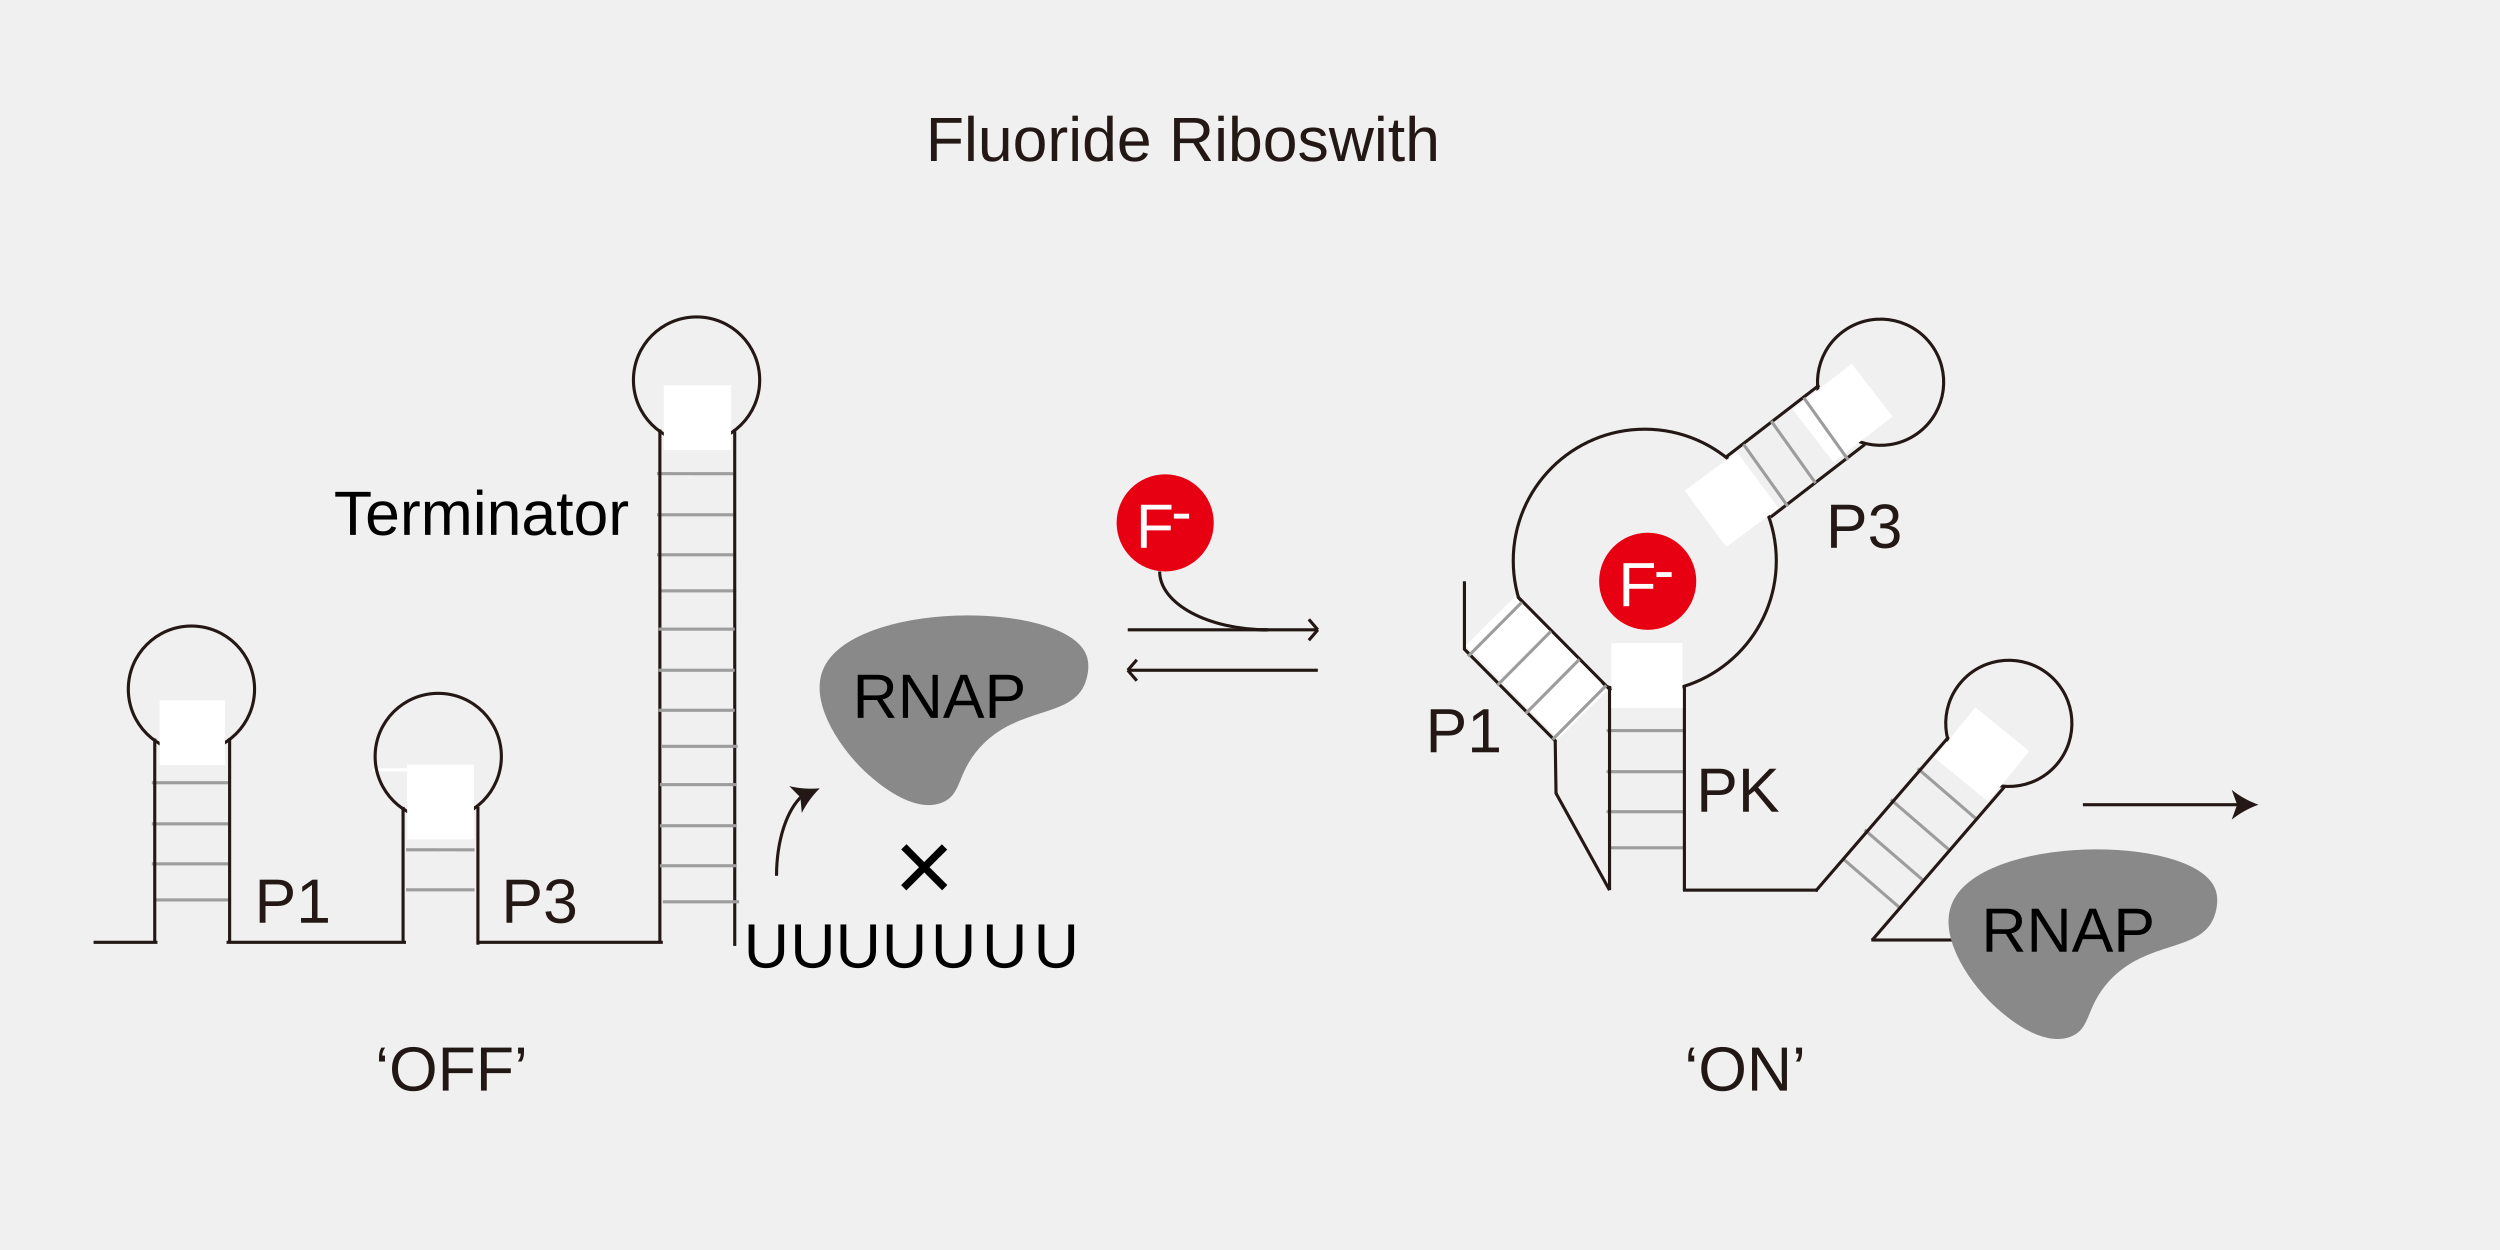
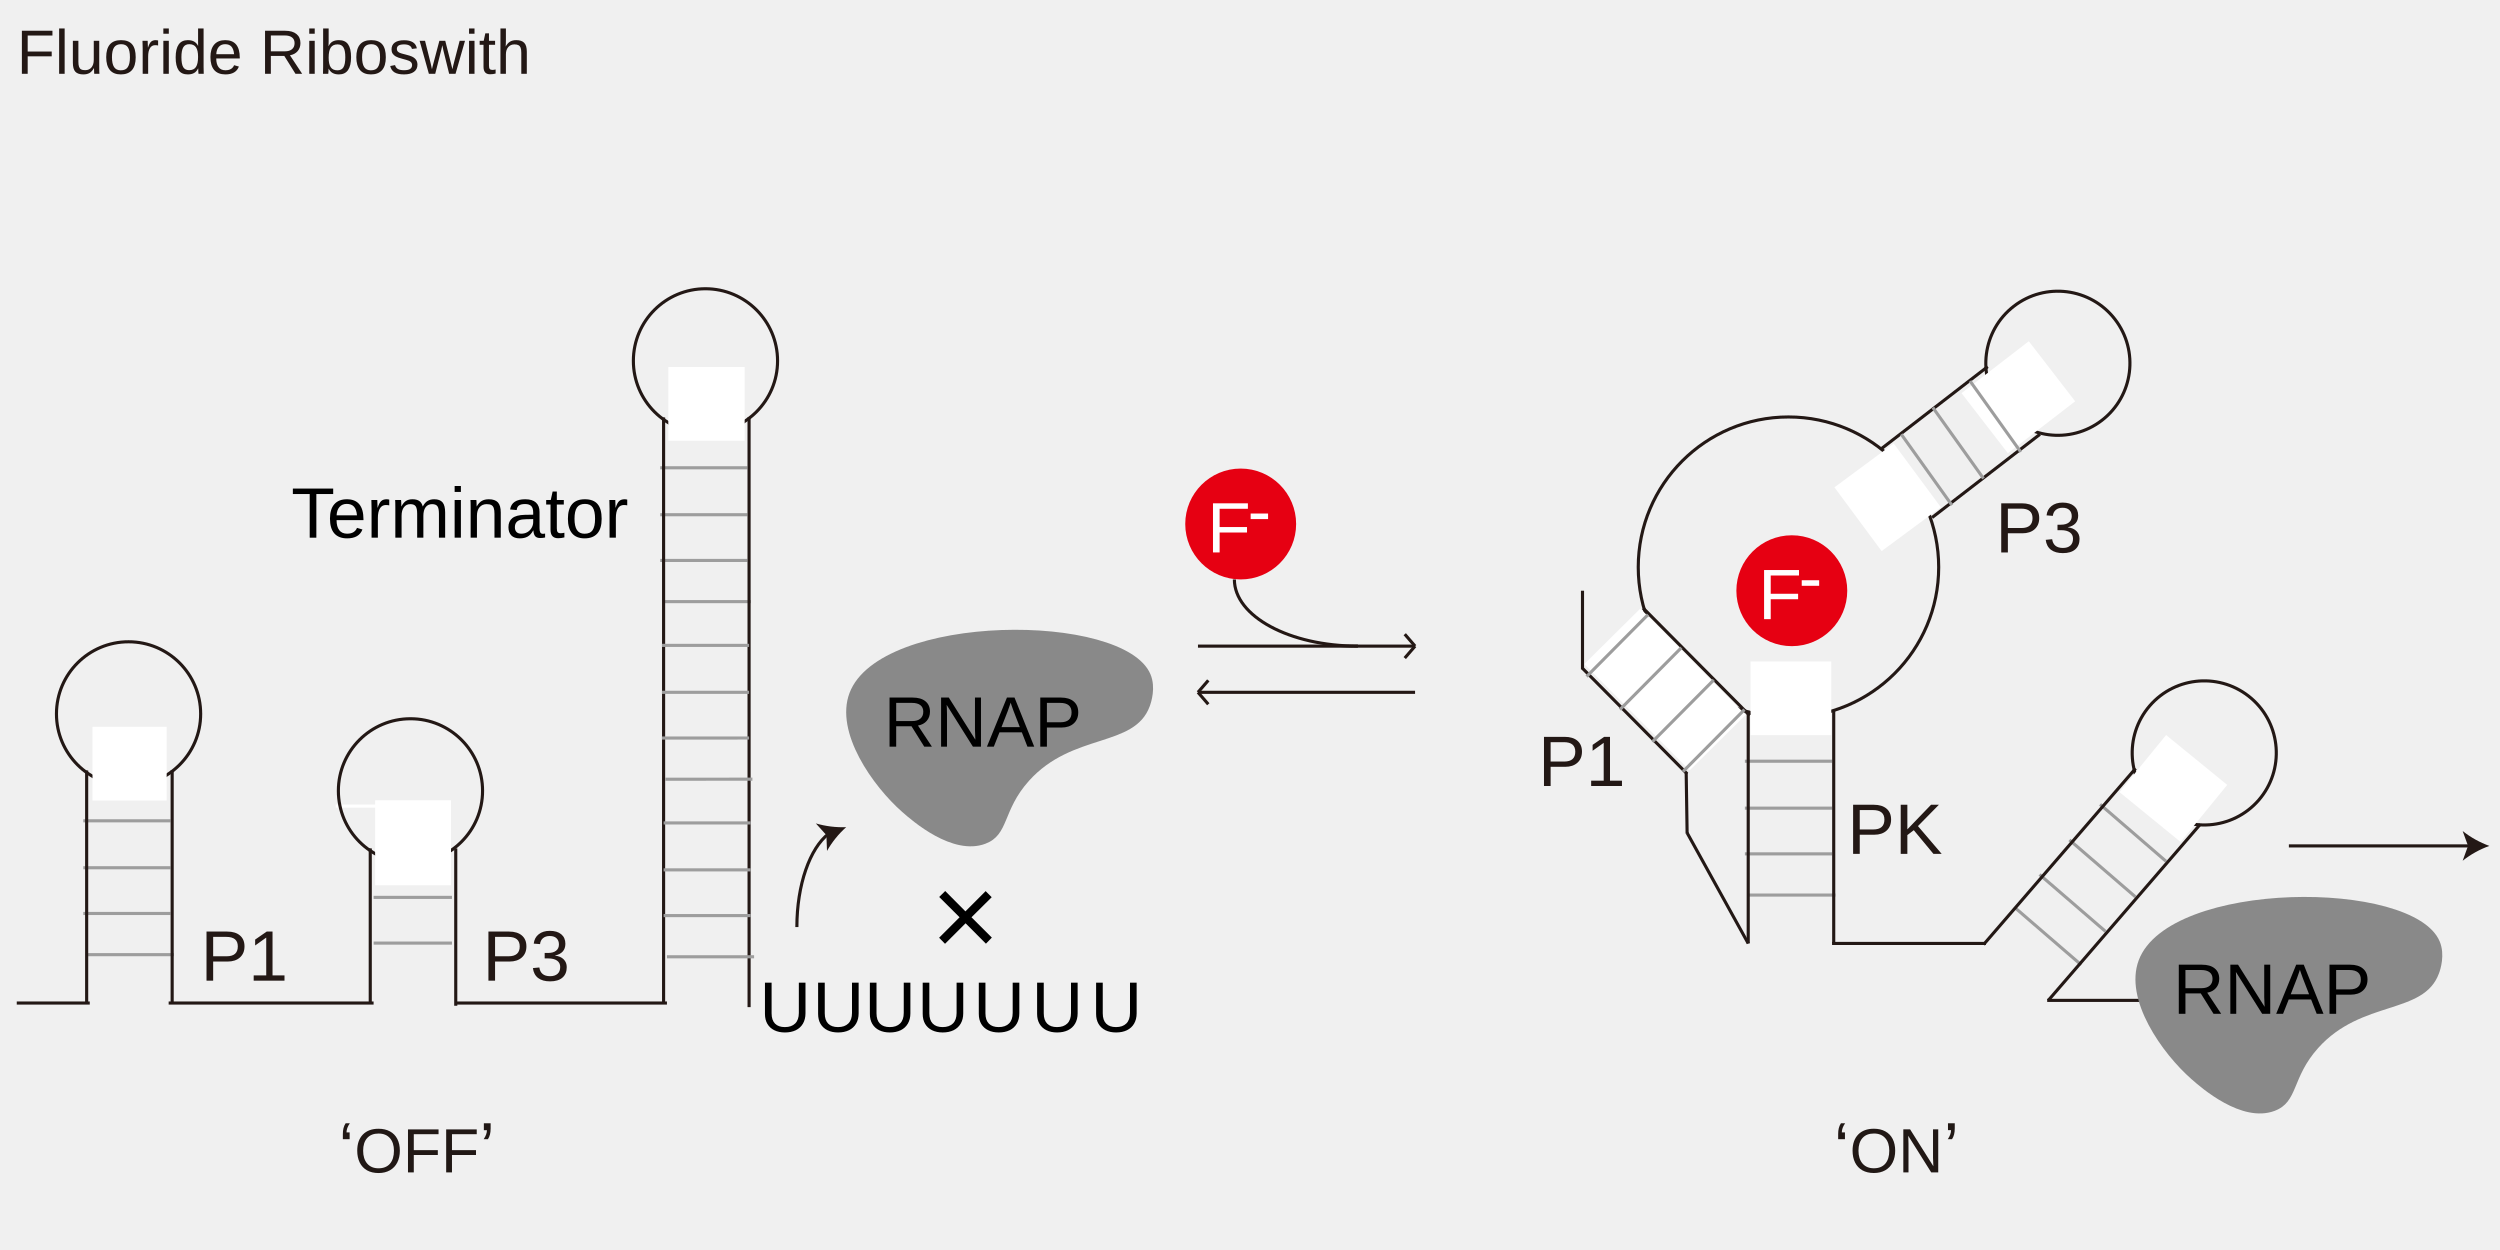
<svg xmlns="http://www.w3.org/2000/svg" id="图层_1" data-name="图层 1" viewBox="0 0 800 400">
  <defs>
-     <style>.cls-1,.cls-13,.cls-6,.cls-7{font-size:20px;}.cls-1,.cls-16,.cls-2{fill:#231815;}.cls-1,.cls-13,.cls-17,.cls-6,.cls-7{font-family:ArialMT, Arial;}.cls-2,.cls-5{stroke:#fff;}.cls-11,.cls-3,.cls-4{fill:none;}.cls-3{stroke:#9d9d9d;}.cls-4{stroke:#231815;}.cls-13,.cls-5{fill:#fff;}.cls-7{fill:#211815;}.cls-8{letter-spacing:-0.04em;}.cls-9{letter-spacing:-0.11em;}.cls-10{fill:#231714;}.cls-10,.cls-11{stroke:#231714;stroke-miterlimit:10;}.cls-12{fill:#e60012;}.cls-14{fill:#898989;}.cls-15{letter-spacing:-0.02em;}.cls-17{font-size:33.14px;}</style>
+     <style>.cls-1,.cls-8{font-size:20px;}.cls-1,.cls-18,.cls-2,.cls-21{fill:#231815;}.cls-1,.cls-14,.cls-19,.cls-21,.cls-6,.cls-7{font-family:ArialMT, Arial;}.cls-2,.cls-5{stroke:#fff;}.cls-12,.cls-3,.cls-4{fill:none;}.cls-3{stroke:#9d9d9d;}.cls-4{stroke:#231815;}.cls-14,.cls-5{fill:#fff;}.cls-14,.cls-21,.cls-6,.cls-7{font-size:22.84px;}.cls-7{fill:#211815;}.cls-9{letter-spacing:-0.04em;}.cls-10{letter-spacing:-0.11em;}.cls-11{fill:#231714;}.cls-11,.cls-12{stroke:#231714;stroke-miterlimit:10;}.cls-13{fill:#e60012;}.cls-15{letter-spacing:-0.04em;}.cls-16{fill:#898989;}.cls-17{letter-spacing:-0.02em;}.cls-19{font-size:37.85px;}.cls-20{letter-spacing:-0.02em;}</style>
  </defs>
-   <text class="cls-1" transform="translate(296.26 51.52)">Fluoride Riboswith</text>
-   <line class="cls-2" x1="119.3" y1="246.36" x2="132.19" y2="246.36" />
-   <line class="cls-3" x1="49.52" y1="287.98" x2="73.94" y2="287.98" />
-   <line class="cls-3" x1="48.59" y1="250.48" x2="73.01" y2="250.48" />
-   <line class="cls-3" x1="48.59" y1="263.64" x2="73.01" y2="263.64" />
-   <line class="cls-3" x1="48.59" y1="276.44" x2="73.01" y2="276.44" />
-   <path class="cls-4" d="M81.46,220.52a20.2,20.2,0,1,1-20.19-20.19A20.2,20.2,0,0,1,81.46,220.52Z" />
-   <line class="cls-4" x1="49.52" y1="236.37" x2="49.52" y2="301.54" />
-   <line class="cls-4" x1="73.48" y1="236.37" x2="73.48" y2="301.54" />
-   <rect class="cls-5" x="51.59" y="224.59" width="19.9" height="19.77" />
-   <line class="cls-3" x1="129.92" y1="271.93" x2="151.87" y2="271.94" />
-   <line class="cls-3" x1="129.92" y1="284.74" x2="151.87" y2="284.74" />
-   <line class="cls-4" x1="128.98" y1="258.21" x2="128.98" y2="301.54" />
-   <line class="cls-4" x1="152.93" y1="258.21" x2="152.93" y2="302.3" />
-   <path class="cls-4" d="M160.44,242.07a20.2,20.2,0,1,1-20.19-20.2A20.19,20.19,0,0,1,160.44,242.07Z" />
-   <rect class="cls-5" x="130.78" y="245.17" width="20.38" height="22.93" />
-   <path class="cls-4" d="M243.1,121.61a20.2,20.2,0,1,1-20.19-20.19A20.2,20.2,0,0,1,243.1,121.61Z" />
-   <line class="cls-3" x1="211.16" y1="189.07" x2="235.58" y2="189.07" />
-   <line class="cls-3" x1="210.23" y1="151.57" x2="234.65" y2="151.58" />
-   <line class="cls-3" x1="210.23" y1="164.73" x2="234.65" y2="164.73" />
-   <line class="cls-3" x1="210.23" y1="177.53" x2="234.65" y2="177.53" />
-   <line class="cls-4" x1="211.16" y1="137.46" x2="211.16" y2="301.54" />
-   <line class="cls-4" x1="235.11" y1="137.46" x2="235.12" y2="302.69" />
-   <rect class="cls-5" x="212.92" y="123.78" width="20.52" height="19.77" />
-   <line class="cls-3" x1="211.63" y1="238.83" x2="236.05" y2="238.83" />
-   <line class="cls-3" x1="210.69" y1="201.33" x2="235.12" y2="201.33" />
-   <line class="cls-3" x1="210.69" y1="214.48" x2="235.12" y2="214.48" />
-   <line class="cls-3" x1="210.69" y1="227.29" x2="235.12" y2="227.29" />
-   <line class="cls-3" x1="212.1" y1="288.58" x2="236.52" y2="288.58" />
-   <line class="cls-3" x1="211.16" y1="251.08" x2="235.58" y2="251.08" />
-   <line class="cls-3" x1="211.16" y1="264.23" x2="235.58" y2="264.23" />
-   <line class="cls-3" x1="211.16" y1="277.04" x2="235.58" y2="277.04" />
-   <line class="cls-4" x1="29.94" y1="301.54" x2="50.38" y2="301.54" />
-   <line class="cls-4" x1="72.5" y1="301.54" x2="129.92" y2="301.54" />
-   <line class="cls-4" x1="152.93" y1="301.54" x2="212.1" y2="301.54" />
-   <text class="cls-6" transform="translate(238.01 309.6)">U</text>
-   <text class="cls-6" transform="translate(314.27 309.6)">U</text>
-   <text class="cls-6" transform="translate(330.8 309.6)">U</text>
-   <text class="cls-6" transform="translate(297.93 309.6)">U</text>
-   <text class="cls-6" transform="translate(282.22 309.6)">U</text>
-   <text class="cls-6" transform="translate(267.41 309.6)">U</text>
-   <text class="cls-6" transform="translate(252.91 309.6)">U</text>
-   <text class="cls-7" transform="translate(539.01 348.99)">‘ON<tspan class="cls-8" x="34.44" y="0">’</tspan>
+   <text class="cls-1" transform="translate(5.36 23.61)">Fluoride Riboswith</text>
+   <line class="cls-2" x1="107.43" y1="257.95" x2="122.15" y2="257.95" />
+   <line class="cls-3" x1="27.73" y1="305.49" x2="55.62" y2="305.49" />
+   <line class="cls-3" x1="26.66" y1="262.66" x2="54.55" y2="262.66" />
+   <line class="cls-3" x1="26.66" y1="277.68" x2="54.55" y2="277.68" />
+   <line class="cls-3" x1="26.66" y1="292.31" x2="54.56" y2="292.31" />
+   <path class="cls-4" d="M64.21,228.44a23.07,23.07,0,1,1-23.06-23.07A23.08,23.08,0,0,1,64.21,228.44Z" />
+   <line class="cls-4" x1="27.73" y1="246.54" x2="27.73" y2="320.97" />
+   <line class="cls-4" x1="55.09" y1="246.54" x2="55.09" y2="320.97" />
+   <rect class="cls-5" x="30.1" y="233.08" width="22.73" height="22.58" />
+   <line class="cls-3" x1="119.55" y1="287.16" x2="144.63" y2="287.16" />
+   <line class="cls-3" x1="119.56" y1="301.79" x2="144.63" y2="301.79" />
+   <line class="cls-4" x1="118.48" y1="271.48" x2="118.48" y2="320.97" />
+   <line class="cls-4" x1="145.84" y1="271.48" x2="145.84" y2="321.84" />
+   <path class="cls-4" d="M154.42,253.05A23.07,23.07,0,1,1,131.35,230,23.06,23.06,0,0,1,154.42,253.05Z" />
+   <rect class="cls-5" x="120.54" y="256.59" width="23.28" height="26.19" />
+   <path class="cls-4" d="M248.82,115.47A23.07,23.07,0,1,1,225.76,92.4,23.08,23.08,0,0,1,248.82,115.47Z" />
+   <line class="cls-3" x1="212.35" y1="192.52" x2="240.24" y2="192.52" />
+   <line class="cls-3" x1="211.28" y1="149.69" x2="239.17" y2="149.69" />
+   <line class="cls-3" x1="211.28" y1="164.71" x2="239.17" y2="164.71" />
+   <line class="cls-3" x1="211.28" y1="179.34" x2="239.17" y2="179.34" />
+   <line class="cls-4" x1="212.35" y1="133.57" x2="212.35" y2="320.97" />
+   <line class="cls-4" x1="239.7" y1="133.57" x2="239.71" y2="322.29" />
+   <rect class="cls-5" x="214.36" y="117.95" width="23.43" height="22.58" />
+   <line class="cls-3" x1="212.88" y1="249.35" x2="240.77" y2="249.34" />
+   <line class="cls-3" x1="211.81" y1="206.52" x2="239.7" y2="206.52" />
+   <line class="cls-3" x1="211.81" y1="221.54" x2="239.7" y2="221.54" />
+   <line class="cls-3" x1="211.81" y1="236.17" x2="239.71" y2="236.16" />
+   <line class="cls-3" x1="213.42" y1="306.17" x2="241.31" y2="306.17" />
+   <line class="cls-3" x1="212.35" y1="263.34" x2="240.24" y2="263.34" />
+   <line class="cls-3" x1="212.35" y1="278.36" x2="240.24" y2="278.36" />
+   <line class="cls-3" x1="212.35" y1="292.99" x2="240.24" y2="292.99" />
+   <line class="cls-4" x1="5.36" y1="320.97" x2="28.72" y2="320.97" />
+   <line class="cls-4" x1="53.97" y1="320.97" x2="119.55" y2="320.97" />
+   <line class="cls-4" x1="145.84" y1="320.97" x2="213.42" y2="320.97" />
+   <text class="cls-6" transform="translate(243.02 330.17)">U</text>
+   <text class="cls-6" transform="translate(330.11 330.17)">U</text>
+   <text class="cls-6" transform="translate(348.99 330.17)">U</text>
+   <text class="cls-6" transform="translate(311.45 330.17)">U</text>
+   <text class="cls-6" transform="translate(293.5 330.17)">U</text>
+   <text class="cls-6" transform="translate(276.59 330.17)">U</text>
+   <text class="cls-6" transform="translate(260.03 330.17)">U</text>
+   <text class="cls-7" transform="translate(586.79 375.16)">‘<tspan class="cls-8" x="5.08" y="0">ON</tspan>
+     <tspan class="cls-9" x="35.08" y="0">’</tspan>
  </text>
-   <text class="cls-6" transform="translate(106.84 171.16)">
-     <tspan class="cls-9">T</tspan>
-     <tspan x="10" y="0">erminator</tspan>
+   <text class="cls-6" transform="translate(93.2 172.06)">
+     <tspan class="cls-10">T</tspan>
+     <tspan x="11.42" y="0">erminator</tspan>
  </text>
-   <line class="cls-10" x1="360.88" y1="201.54" x2="421.71" y2="201.54" />
-   <line class="cls-11" x1="418.82" y1="204.89" x2="421.71" y2="201.54" />
-   <line class="cls-11" x1="418.82" y1="198.19" x2="421.71" y2="201.54" />
-   <path class="cls-11" d="M371.09,182.86c0,10.32,15.48,18.68,34.61,18.68" />
-   <line class="cls-10" x1="421.71" y1="214.48" x2="360.88" y2="214.48" />
-   <line class="cls-11" x1="363.78" y1="211.13" x2="360.88" y2="214.48" />
-   <line class="cls-11" x1="363.78" y1="217.83" x2="360.88" y2="214.48" />
-   <circle class="cls-12" cx="372.86" cy="167.32" r="15.54" />
-   <text class="cls-13" transform="translate(363.45 175.29)">F</text>
-   <text class="cls-13" transform="translate(374.75 170.48)">-</text>
-   <line class="cls-3" x1="515.05" y1="271.29" x2="539.47" y2="271.29" />
-   <line class="cls-3" x1="514.12" y1="233.79" x2="538.54" y2="233.79" />
-   <line class="cls-3" x1="514.12" y1="246.94" x2="538.54" y2="246.94" />
-   <line class="cls-3" x1="514.12" y1="259.75" x2="538.54" y2="259.75" />
-   <path class="cls-4" d="M568.42,179.43a42.09,42.09,0,1,1-42.09-42.09A42.11,42.11,0,0,1,568.42,179.43Z" />
-   <line class="cls-4" x1="515.05" y1="219.67" x2="515.05" y2="284.84" />
-   <line class="cls-4" x1="539.01" y1="219.67" x2="539.01" y2="284.84" />
-   <rect class="cls-5" x="516.15" y="206.27" width="21.73" height="19.77" />
-   <line class="cls-4" x1="582.15" y1="123.23" x2="552.45" y2="146.15" />
-   <line class="cls-4" x1="596.78" y1="142.19" x2="566.57" y2="165.51" />
-   <path class="cls-4" d="M614.15,138.28A20.19,20.19,0,1,1,617.79,110,20.2,20.2,0,0,1,614.15,138.28Z" />
-   <rect class="cls-5" x="579.25" y="121.57" width="22.93" height="20.38" transform="matrix(0.79, -0.61, 0.61, 0.79, 42.59, 388.4)" />
-   <rect class="cls-5" x="544.24" y="149.17" width="19.77" height="21.35" transform="translate(13.6 360.95) rotate(-36.5)" />
-   <line class="cls-3" x1="557.94" y1="142.18" x2="572.12" y2="162.05" />
-   <line class="cls-3" x1="577.21" y1="127.27" x2="591.4" y2="147.15" />
-   <line class="cls-3" x1="566.78" y1="134.71" x2="580.97" y2="154.59" />
-   <circle class="cls-12" cx="527.26" cy="186.01" r="15.54" />
-   <text class="cls-13" transform="translate(517.86 193.98)">F</text>
-   <text class="cls-13" transform="translate(529.16 189.17)">-</text>
-   <line class="cls-3" x1="589.85" y1="274.89" x2="608.34" y2="290.84" />
-   <line class="cls-3" x1="613.64" y1="245.88" x2="632.13" y2="261.84" />
-   <line class="cls-3" x1="605.05" y1="255.84" x2="623.54" y2="271.8" />
-   <line class="cls-3" x1="596.68" y1="265.54" x2="615.17" y2="281.49" />
-   <path class="cls-4" d="M658.11,244.67a20.19,20.19,0,1,1-2.1-28.48A20.2,20.2,0,0,1,658.11,244.67Z" />
-   <line class="cls-4" x1="623.57" y1="235.81" x2="581" y2="285.15" />
-   <line class="cls-4" x1="641.71" y1="251.46" x2="599.13" y2="300.8" />
-   <rect class="cls-5" x="624.3" y="230.86" width="19.77" height="21.22" transform="translate(46.15 580.17) rotate(-50.79)" />
-   <line class="cls-4" x1="538.54" y1="284.84" x2="581.67" y2="284.84" />
-   <line class="cls-4" x1="598.81" y1="300.8" x2="625.28" y2="300.8" />
-   <line class="cls-4" x1="468.62" y1="207.76" x2="497.93" y2="237.32" />
-   <line class="cls-4" x1="485.63" y1="190.89" x2="515.46" y2="220.97" />
-   <rect class="cls-5" x="481.15" y="193.2" width="21.22" height="41.06" transform="translate(-8 408.01) rotate(-44.74)" />
-   <line class="cls-3" x1="496.8" y1="236.66" x2="514" y2="219.32" />
-   <line class="cls-3" x1="469.77" y1="210.06" x2="486.98" y2="192.73" />
-   <line class="cls-3" x1="479.11" y1="219.32" x2="496.31" y2="201.99" />
-   <line class="cls-3" x1="488.2" y1="228.35" x2="505.4" y2="211.01" />
-   <line class="cls-4" x1="468.62" y1="208.04" x2="468.62" y2="186.01" />
-   <line class="cls-4" x1="497.67" y1="237.05" x2="497.93" y2="254.06" />
-   <line class="cls-4" x1="515.05" y1="284.84" x2="497.93" y2="253.86" />
-   <text class="cls-7" transform="translate(120.05 348.99)">‘OFF<tspan class="cls-8" x="44.43" y="0">’</tspan>
+   <line class="cls-11" x1="383.35" y1="206.76" x2="452.82" y2="206.76" />
+   <line class="cls-12" x1="449.52" y1="210.58" x2="452.82" y2="206.76" />
+   <line class="cls-12" x1="449.52" y1="202.94" x2="452.82" y2="206.76" />
+   <path class="cls-12" d="M395,185.42c0,11.8,17.68,21.34,39.53,21.34" />
+   <line class="cls-11" x1="452.82" y1="221.54" x2="383.35" y2="221.54" />
+   <line class="cls-12" x1="386.65" y1="217.72" x2="383.35" y2="221.54" />
+   <line class="cls-12" x1="386.65" y1="225.36" x2="383.35" y2="221.54" />
+   <circle class="cls-13" cx="397.02" cy="167.68" r="17.74" />
+   <text class="cls-14" transform="translate(386.28 176.78)">F</text>
+   <text class="cls-14" transform="translate(399.19 171.28)">-</text>
+   <line class="cls-3" x1="559.43" y1="286.42" x2="587.33" y2="286.42" />
+   <line class="cls-3" x1="558.36" y1="243.59" x2="586.26" y2="243.59" />
+   <line class="cls-3" x1="558.36" y1="258.61" x2="586.26" y2="258.61" />
+   <line class="cls-3" x1="558.36" y1="273.24" x2="586.26" y2="273.24" />
+   <path class="cls-4" d="M620.38,181.5a48.07,48.07,0,1,1-48.07-48.07A48.09,48.09,0,0,1,620.38,181.5Z" />
+   <line class="cls-4" x1="559.43" y1="227.47" x2="559.43" y2="301.9" />
+   <line class="cls-4" x1="586.79" y1="227.47" x2="586.79" y2="301.9" />
+   <rect class="cls-5" x="560.68" y="212.16" width="24.82" height="22.58" />
+   <line class="cls-4" x1="636.06" y1="117.32" x2="602.15" y2="143.5" />
+   <line class="cls-4" x1="652.78" y1="138.97" x2="618.27" y2="165.61" />
+   <path class="cls-4" d="M672.61,134.5a23.06,23.06,0,1,1,4.16-32.35A23.06,23.06,0,0,1,672.61,134.5Z" />
+   <rect class="cls-5" x="632.75" y="115.43" width="26.19" height="23.28" transform="translate(56.95 421.11) rotate(-37.66)" />
+   <rect class="cls-5" x="592.76" y="146.95" width="22.58" height="24.38" transform="translate(23.82 390.51) rotate(-36.5)" />
+   <line class="cls-3" x1="608.41" y1="138.96" x2="624.61" y2="161.66" />
+   <line class="cls-3" x1="630.42" y1="121.93" x2="646.63" y2="144.63" />
+   <line class="cls-3" x1="618.52" y1="130.43" x2="634.72" y2="153.13" />
+   <circle class="cls-13" cx="573.38" cy="189.03" r="17.74" />
+   <text class="cls-14" transform="translate(562.63 198.13)">F</text>
+   <text class="cls-14" transform="translate(575.54 192.63)">-</text>
+   <line class="cls-3" x1="644.86" y1="290.53" x2="665.98" y2="308.75" />
+   <line class="cls-3" x1="672.03" y1="257.4" x2="693.15" y2="275.63" />
+   <line class="cls-3" x1="662.22" y1="268.78" x2="683.34" y2="287" />
+   <line class="cls-3" x1="652.66" y1="279.85" x2="673.78" y2="298.07" />
+   <path class="cls-4" d="M722.82,256a23.06,23.06,0,1,1-2.39-32.52A23.07,23.07,0,0,1,722.82,256Z" />
+   <line class="cls-4" x1="683.38" y1="245.9" x2="634.75" y2="302.25" />
+   <line class="cls-4" x1="704.09" y1="263.77" x2="655.46" y2="320.12" />
+   <rect class="cls-5" x="684.21" y="240.25" width="22.58" height="24.24" transform="translate(60.26 631.68) rotate(-50.79)" />
+   <line class="cls-4" x1="586.26" y1="301.9" x2="635.52" y2="301.9" />
+   <line class="cls-4" x1="655.1" y1="320.12" x2="685.32" y2="320.12" />
+   <line class="cls-4" x1="506.4" y1="213.86" x2="539.88" y2="247.62" />
+   <line class="cls-4" x1="525.82" y1="194.6" x2="559.89" y2="228.95" />
+   <rect class="cls-5" x="520.7" y="197.23" width="24.24" height="46.89" transform="translate(-1 438.93) rotate(-44.74)" />
+   <line class="cls-3" x1="538.58" y1="246.87" x2="558.23" y2="227.07" />
+   <line class="cls-3" x1="507.71" y1="216.49" x2="527.36" y2="196.69" />
+   <line class="cls-3" x1="518.38" y1="227.07" x2="538.03" y2="207.27" />
+   <line class="cls-3" x1="528.76" y1="237.37" x2="548.41" y2="217.58" />
+   <line class="cls-4" x1="506.4" y1="214.19" x2="506.4" y2="189.03" />
+   <line class="cls-4" x1="539.58" y1="247.32" x2="539.88" y2="266.75" />
+   <line class="cls-4" x1="559.43" y1="301.9" x2="539.88" y2="266.52" />
+   <text class="cls-7" transform="translate(108.29 375.17)">‘<tspan class="cls-8" x="5.07" y="0">OFF</tspan>
+     <tspan class="cls-15" x="45.06" y="0">’</tspan>
  </text>
-   <path class="cls-14" d="M278,248c-8.18-7.18-19-22.26-14.79-33.33,8.51-22.56,77-22.8,84.33-5.27,1.55,3.72.19,7.87-.22,9-4.31,11.68-21.58,7.26-33.81,20.85-7.55,8.39-5.54,15.15-12.26,17.66C292.08,260.35,280.8,250.44,278,248Z" />
-   <text class="cls-6" transform="translate(272.83 229.71)">RNA<tspan class="cls-15" x="42.23" y="0">P</tspan>
+   <path class="cls-16" d="M288.73,259.85c-9.34-8.21-21.66-25.43-16.89-38.08,9.72-25.76,87.94-26,96.31-6,1.78,4.25.22,9-.24,10.25-4.92,13.35-24.65,8.3-38.62,23.82-8.62,9.58-6.33,17.3-14,20.17C304.77,273.93,291.88,262.61,288.73,259.85Z" />
+   <text class="cls-6" transform="translate(282.78 238.94)">RNA<tspan class="cls-17" x="48.23" y="0">P</tspan>
  </text>
-   <path class="cls-4" d="M248.49,280.25c0-11.47,3.4-21.32,8.28-25.64" />
-   <path class="cls-16" d="M262.32,252.26a30.32,30.32,0,0,0-5.75,7.9l-.44-5-3.56-3.6A30.14,30.14,0,0,0,262.32,252.26Z" />
-   <text class="cls-17" transform="translate(286.06 288.58)">×</text>
-   <path class="cls-14" d="M639.25,322.87c-8.18-7.18-19-22.27-14.78-33.34,8.5-22.56,77-22.79,84.32-5.26,1.55,3.72.2,7.87-.21,9-4.31,11.68-21.59,7.26-33.82,20.85-7.54,8.39-5.54,15.15-12.25,17.66C653.29,335.2,642,325.29,639.25,322.87Z" />
-   <text class="cls-6" transform="translate(634.05 304.56)">RNA<tspan class="cls-15" x="42.23" y="0">P</tspan>
+   <path class="cls-4" d="M255,296.66c0-13.64,4.21-25.26,10.14-29.86" />
+   <path class="cls-18" d="M270.78,264.69a30.18,30.18,0,0,0-6.14,7.61l-.19-5.05-3.38-3.76A30.36,30.36,0,0,0,270.78,264.69Z" />
+   <text class="cls-19" transform="translate(297.89 306.17)">×</text>
+   <path class="cls-16" d="M701.28,345.33c-9.34-8.2-21.65-25.43-16.88-38.07,9.71-25.77,87.93-26,96.3-6,1.78,4.25.23,9-.24,10.25-4.92,13.34-24.65,8.29-38.62,23.82-8.62,9.58-6.33,17.3-14,20.16C717.32,359.41,704.43,348.1,701.28,345.33Z" />
+   <text class="cls-6" transform="translate(695.34 324.42)">RNA<tspan class="cls-20" x="48.23" y="0">P</tspan>
  </text>
-   <line class="cls-4" x1="666.53" y1="257.51" x2="716.67" y2="257.51" />
-   <path class="cls-16" d="M722.7,257.51a30.1,30.1,0,0,0-8.55,4.76l1.73-4.76-1.73-4.75A30.31,30.31,0,0,0,722.7,257.51Z" />
-   <text class="cls-1" transform="translate(81.46 295.27)">P1</text>
-   <text class="cls-1" transform="translate(160.44 295.28)">P3</text>
-   <text class="cls-1" transform="translate(584.3 175.29)">P3</text>
-   <text class="cls-1" transform="translate(456.19 240.72)">P1</text>
-   <text class="cls-1" transform="translate(542.8 259.75)">PK</text>
+   <line class="cls-4" x1="732.44" y1="270.69" x2="790.56" y2="270.69" />
+   <path class="cls-18" d="M796.6,270.69a30.18,30.18,0,0,0-8.55,4.75l1.72-4.75-1.72-4.76A30.45,30.45,0,0,0,796.6,270.69Z" />
+   <text class="cls-21" transform="translate(64.21 313.82)">P1</text>
+   <text class="cls-21" transform="translate(154.42 313.82)">P3</text>
+   <text class="cls-21" transform="translate(638.52 176.78)">P3</text>
+   <text class="cls-21" transform="translate(492.2 251.51)">P1</text>
+   <text class="cls-21" transform="translate(591.12 273.24)">PK</text>
</svg>
